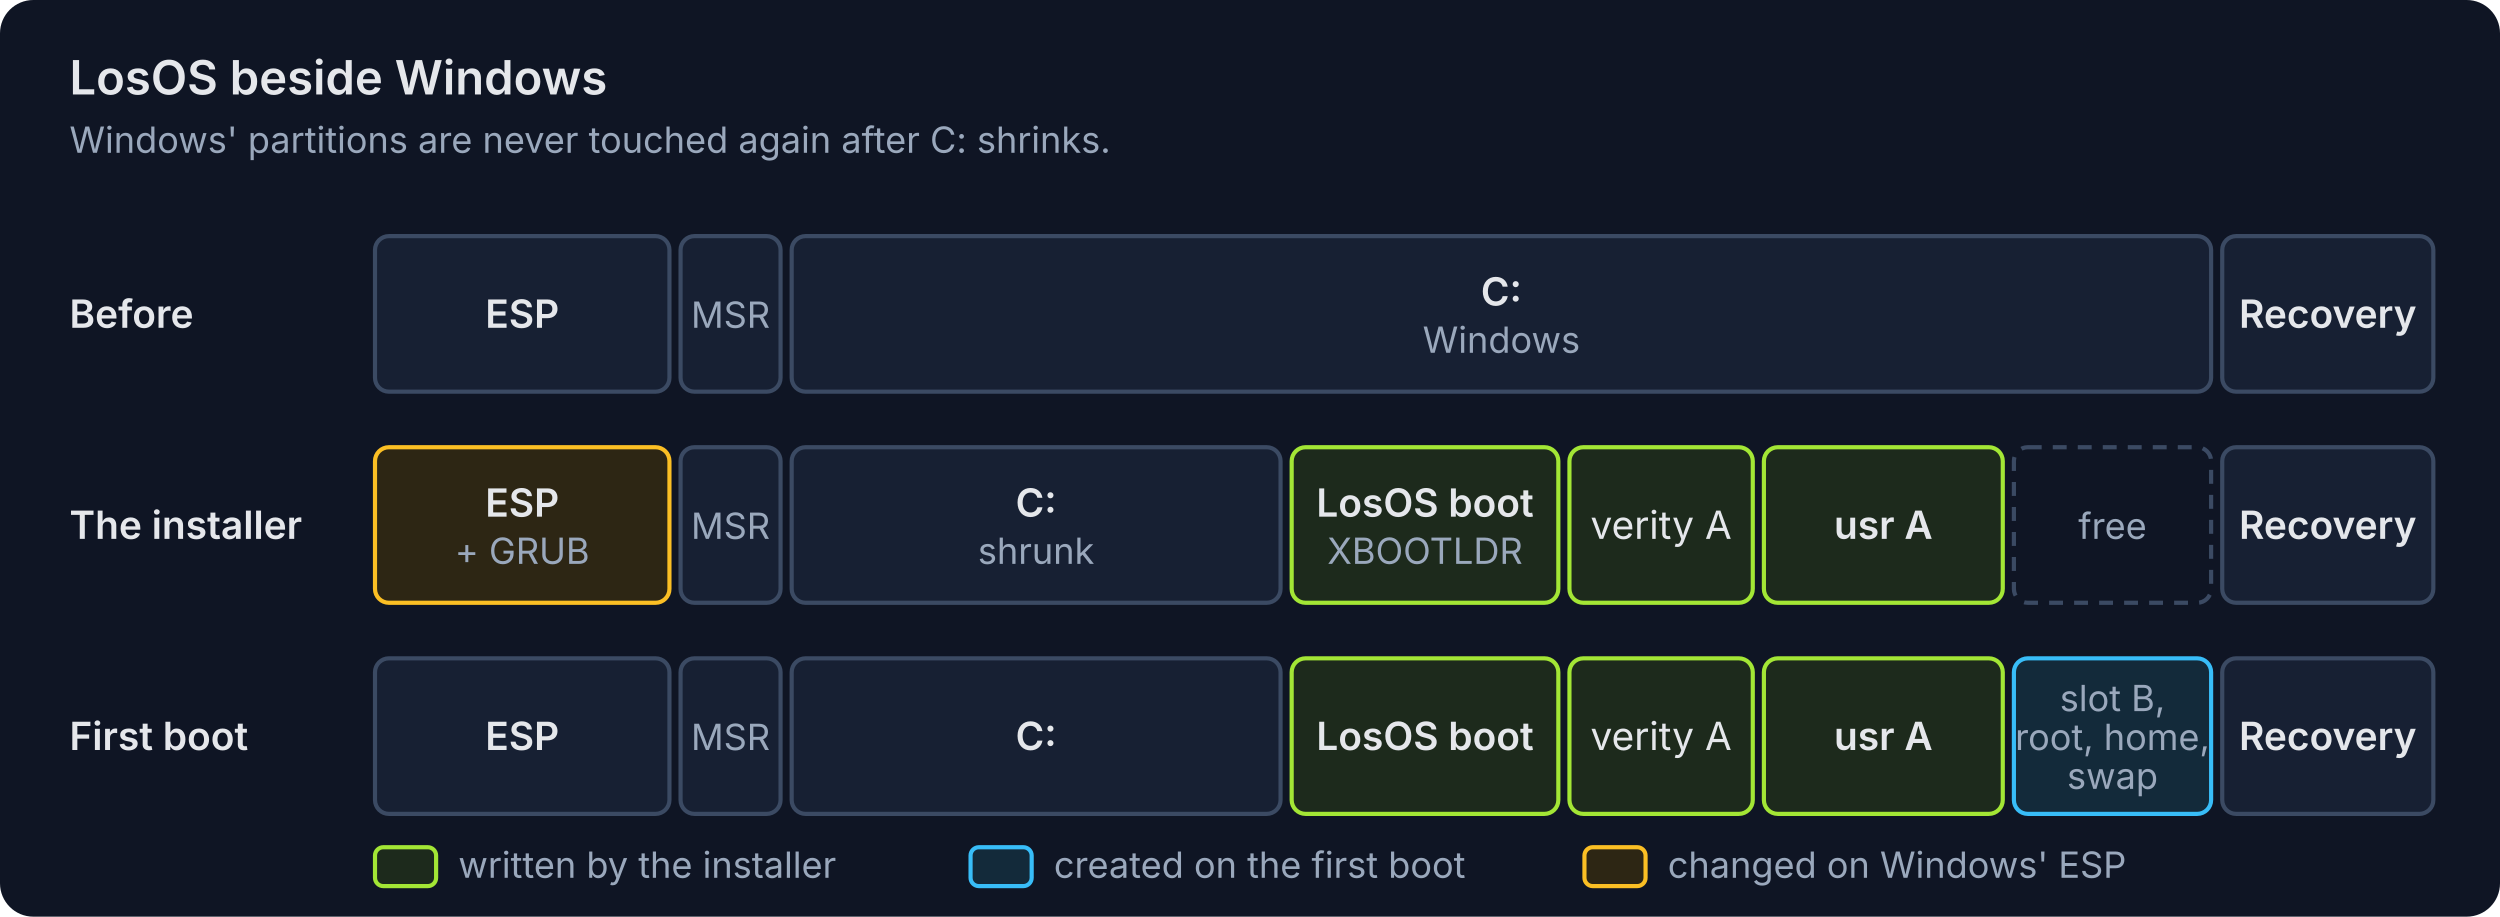
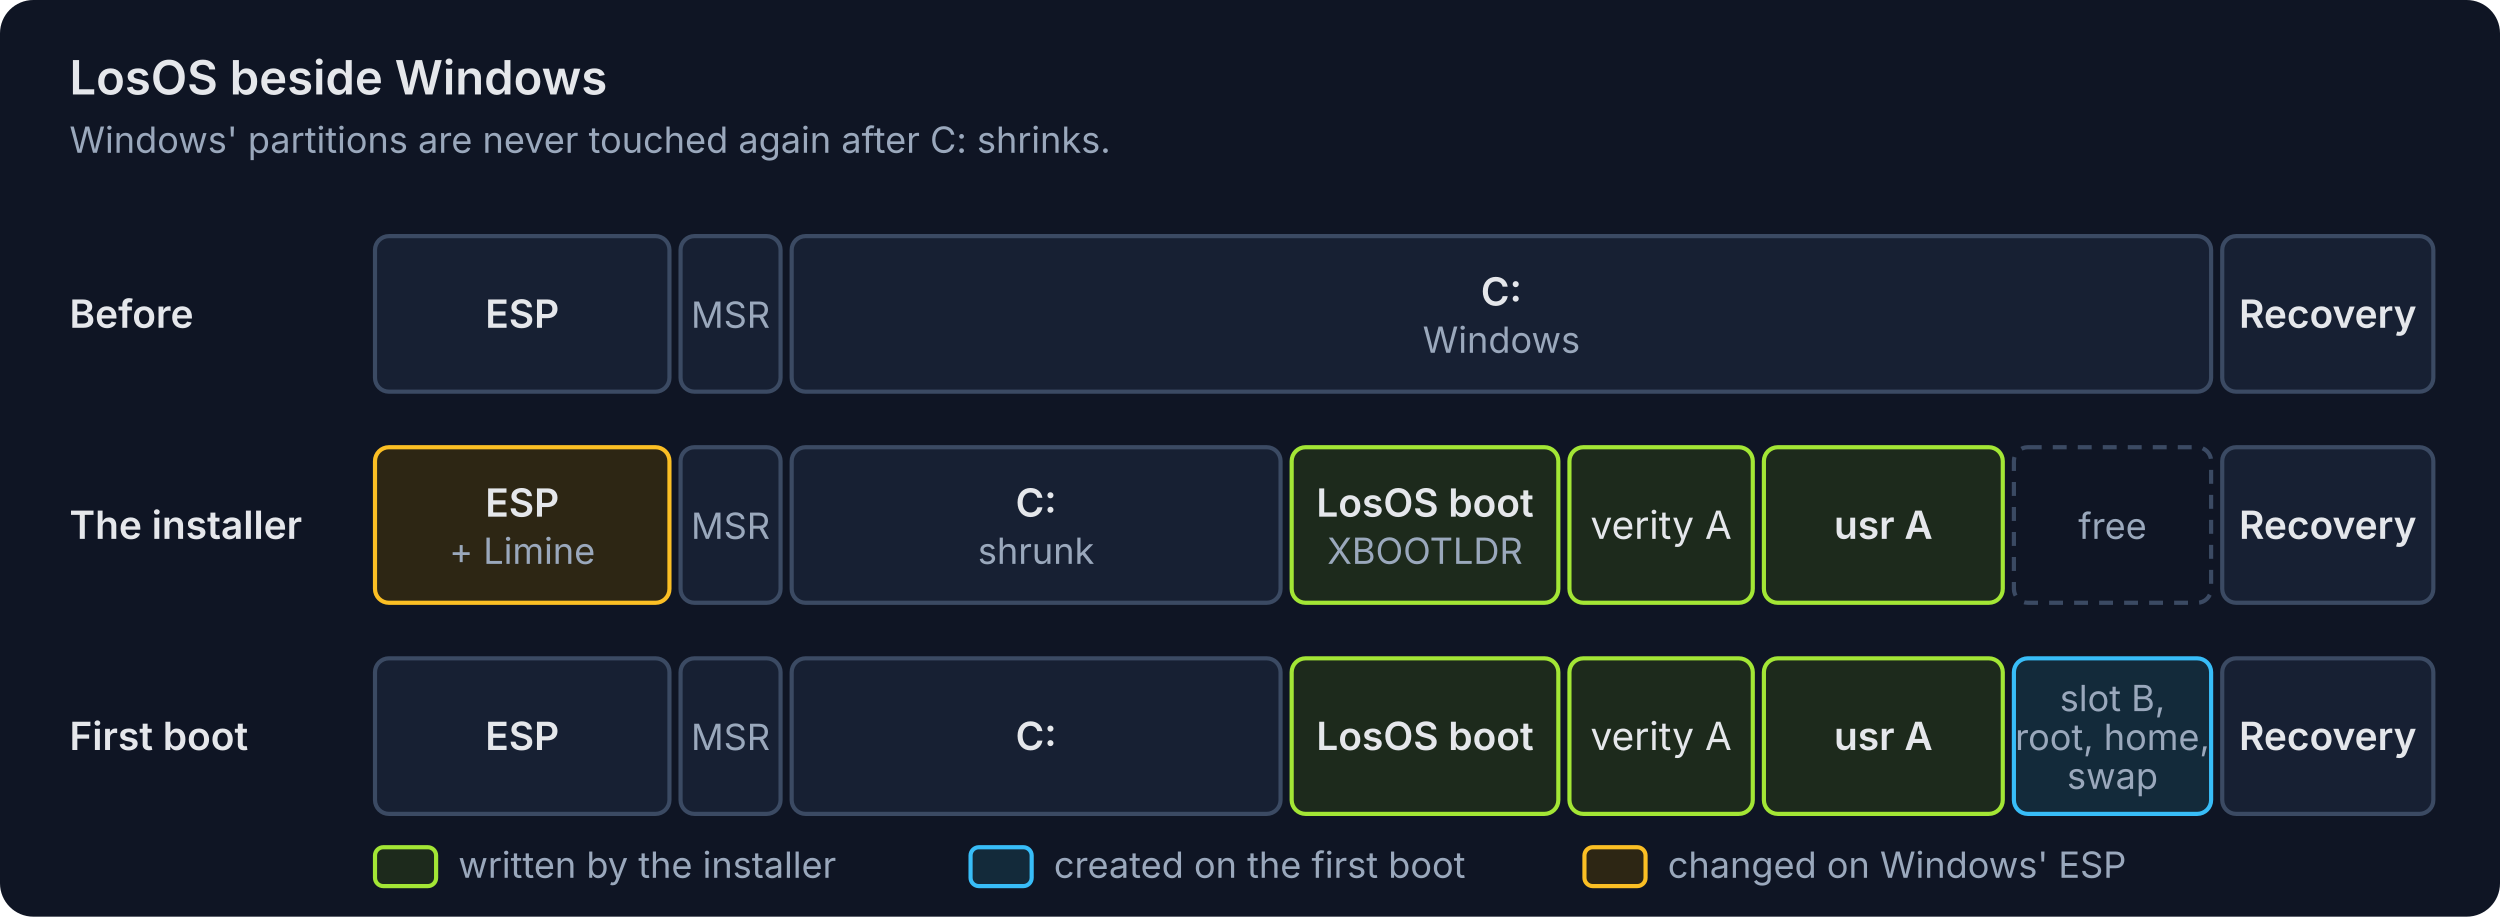
<svg xmlns="http://www.w3.org/2000/svg" viewBox="0 0 900 330" width="900" height="330" role="img">
  <style>
text { font-family: Inter, "Segoe UI", system-ui, -apple-system, "Helvetica Neue", Arial, sans-serif; font-size: 14px; fill: #e5e7eb; }
.b { font-weight: 600; }
.t { font-weight: 600; font-size: 17px; }
.s { fill: #9aa8bc; font-size: 13px; }
.m { font-family: ui-monospace, "SF Mono", Menlo, Consolas, "DejaVu Sans Mono", monospace; font-size: 13px; }
.ms { font-family: ui-monospace, "SF Mono", Menlo, Consolas, "DejaVu Sans Mono", monospace; font-size: 12.5px; fill: #9aa8bc; }
</style>
  <defs />
  <rect width="900" height="330" rx="12" fill="#0f1524" />
  <text x="25" y="34" class="t">LosOS beside Windows</text>
  <text x="25" y="55" class="s">Windows' partitions are never touched again after C: shrinks.</text>
  <text x="25" y="118" class="b">Before</text>
  <rect x="135" y="85" width="106" height="56" rx="5" fill="#172033" stroke="#3b4a63" stroke-width="1.5" />
  <text x="188.0" y="118" class="b" text-anchor="middle">ESP</text>
  <rect x="245" y="85" width="36" height="56" rx="5" fill="#172033" stroke="#3b4a63" stroke-width="1.5" />
  <text x="263.0" y="118" class="s" text-anchor="middle">MSR</text>
  <rect x="285" y="85" width="511" height="56" rx="5" fill="#172033" stroke="#3b4a63" stroke-width="1.5" />
  <text x="540.5" y="110" class="b" text-anchor="middle">C:</text>
  <text x="540.5" y="127" class="s" text-anchor="middle">Windows</text>
  <rect x="800" y="85" width="76" height="56" rx="5" fill="#172033" stroke="#3b4a63" stroke-width="1.5" />
  <text x="838.0" y="118" class="b" text-anchor="middle">Recovery</text>
  <text x="25" y="194" class="b">The installer</text>
  <rect x="135" y="161" width="106" height="56" rx="5" fill="#2d2614" stroke="#fbbf24" stroke-width="1.5" />
  <text x="188.0" y="186" class="b" text-anchor="middle">ESP</text>
-   <text x="188.0" y="203" class="s" text-anchor="middle">+ GRUB</text>
+   <text x="188.0" y="203" class="s" text-anchor="middle">+ Limine</text>
  <rect x="245" y="161" width="36" height="56" rx="5" fill="#172033" stroke="#3b4a63" stroke-width="1.5" />
  <text x="263.0" y="194" class="s" text-anchor="middle">MSR</text>
  <rect x="285" y="161" width="176" height="56" rx="5" fill="#172033" stroke="#3b4a63" stroke-width="1.5" />
  <text x="373.0" y="186" class="b" text-anchor="middle">C:</text>
  <text x="373.0" y="203" class="s" text-anchor="middle">shrunk</text>
  <rect x="465" y="161" width="96" height="56" rx="5" fill="#1d2a1c" stroke="#a3e635" stroke-width="1.5" />
  <text x="513.0" y="186" class="b" text-anchor="middle">LosOS boot</text>
  <text x="513.0" y="203" class="s" text-anchor="middle">XBOOTLDR</text>
  <rect x="565" y="161" width="66" height="56" rx="5" fill="#1d2a1c" stroke="#a3e635" stroke-width="1.5" />
  <text x="598.0" y="194" text-anchor="middle">verity A</text>
  <rect x="635" y="161" width="86" height="56" rx="5" fill="#1d2a1c" stroke="#a3e635" stroke-width="1.5" />
  <text x="678.0" y="194" class="b" text-anchor="middle">usr A</text>
  <rect x="725" y="161" width="71" height="56" rx="5" fill="#0f1524" stroke="#3b4a63" stroke-width="1.5" stroke-dasharray="5 4" />
  <text x="760.5" y="194" class="s" text-anchor="middle">free</text>
  <rect x="800" y="161" width="76" height="56" rx="5" fill="#172033" stroke="#3b4a63" stroke-width="1.5" />
  <text x="838.0" y="194" class="b" text-anchor="middle">Recovery</text>
  <text x="25" y="270" class="b">First boot</text>
  <rect x="135" y="237" width="106" height="56" rx="5" fill="#172033" stroke="#3b4a63" stroke-width="1.5" />
  <text x="188.0" y="270" class="b" text-anchor="middle">ESP</text>
  <rect x="245" y="237" width="36" height="56" rx="5" fill="#172033" stroke="#3b4a63" stroke-width="1.5" />
  <text x="263.0" y="270" class="s" text-anchor="middle">MSR</text>
  <rect x="285" y="237" width="176" height="56" rx="5" fill="#172033" stroke="#3b4a63" stroke-width="1.5" />
  <text x="373.0" y="270" class="b" text-anchor="middle">C:</text>
  <rect x="465" y="237" width="96" height="56" rx="5" fill="#1d2a1c" stroke="#a3e635" stroke-width="1.5" />
  <text x="513.0" y="270" class="b" text-anchor="middle">LosOS boot</text>
  <rect x="565" y="237" width="66" height="56" rx="5" fill="#1d2a1c" stroke="#a3e635" stroke-width="1.5" />
  <text x="598.0" y="270" text-anchor="middle">verity A</text>
  <rect x="635" y="237" width="86" height="56" rx="5" fill="#1d2a1c" stroke="#a3e635" stroke-width="1.5" />
  <text x="678.0" y="270" class="b" text-anchor="middle">usr A</text>
  <rect x="725" y="237" width="71" height="56" rx="5" fill="#132a3a" stroke="#38bdf8" stroke-width="1.5" />
  <text x="760.5" y="256" class="s" text-anchor="middle">slot B,</text>
  <text x="760.5" y="270" class="s" text-anchor="middle">root, home,</text>
  <text x="760.5" y="284" class="s" text-anchor="middle">swap</text>
  <rect x="800" y="237" width="76" height="56" rx="5" fill="#172033" stroke="#3b4a63" stroke-width="1.5" />
  <text x="838.0" y="270" class="b" text-anchor="middle">Recovery</text>
  <rect x="135" y="305" width="22" height="14" rx="3" fill="#1d2a1c" stroke="#a3e635" stroke-width="1.5" />
  <text x="165" y="316" class="s">written by the installer</text>
  <rect x="349.4" y="305" width="22" height="14" rx="3" fill="#132a3a" stroke="#38bdf8" stroke-width="1.5" />
  <text x="379.4" y="316" class="s">created on the first boot</text>
  <rect x="570.4" y="305" width="22" height="14" rx="3" fill="#2d2614" stroke="#fbbf24" stroke-width="1.5" />
  <text x="600.4" y="316" class="s">changed on Windows' ESP</text>
</svg>
